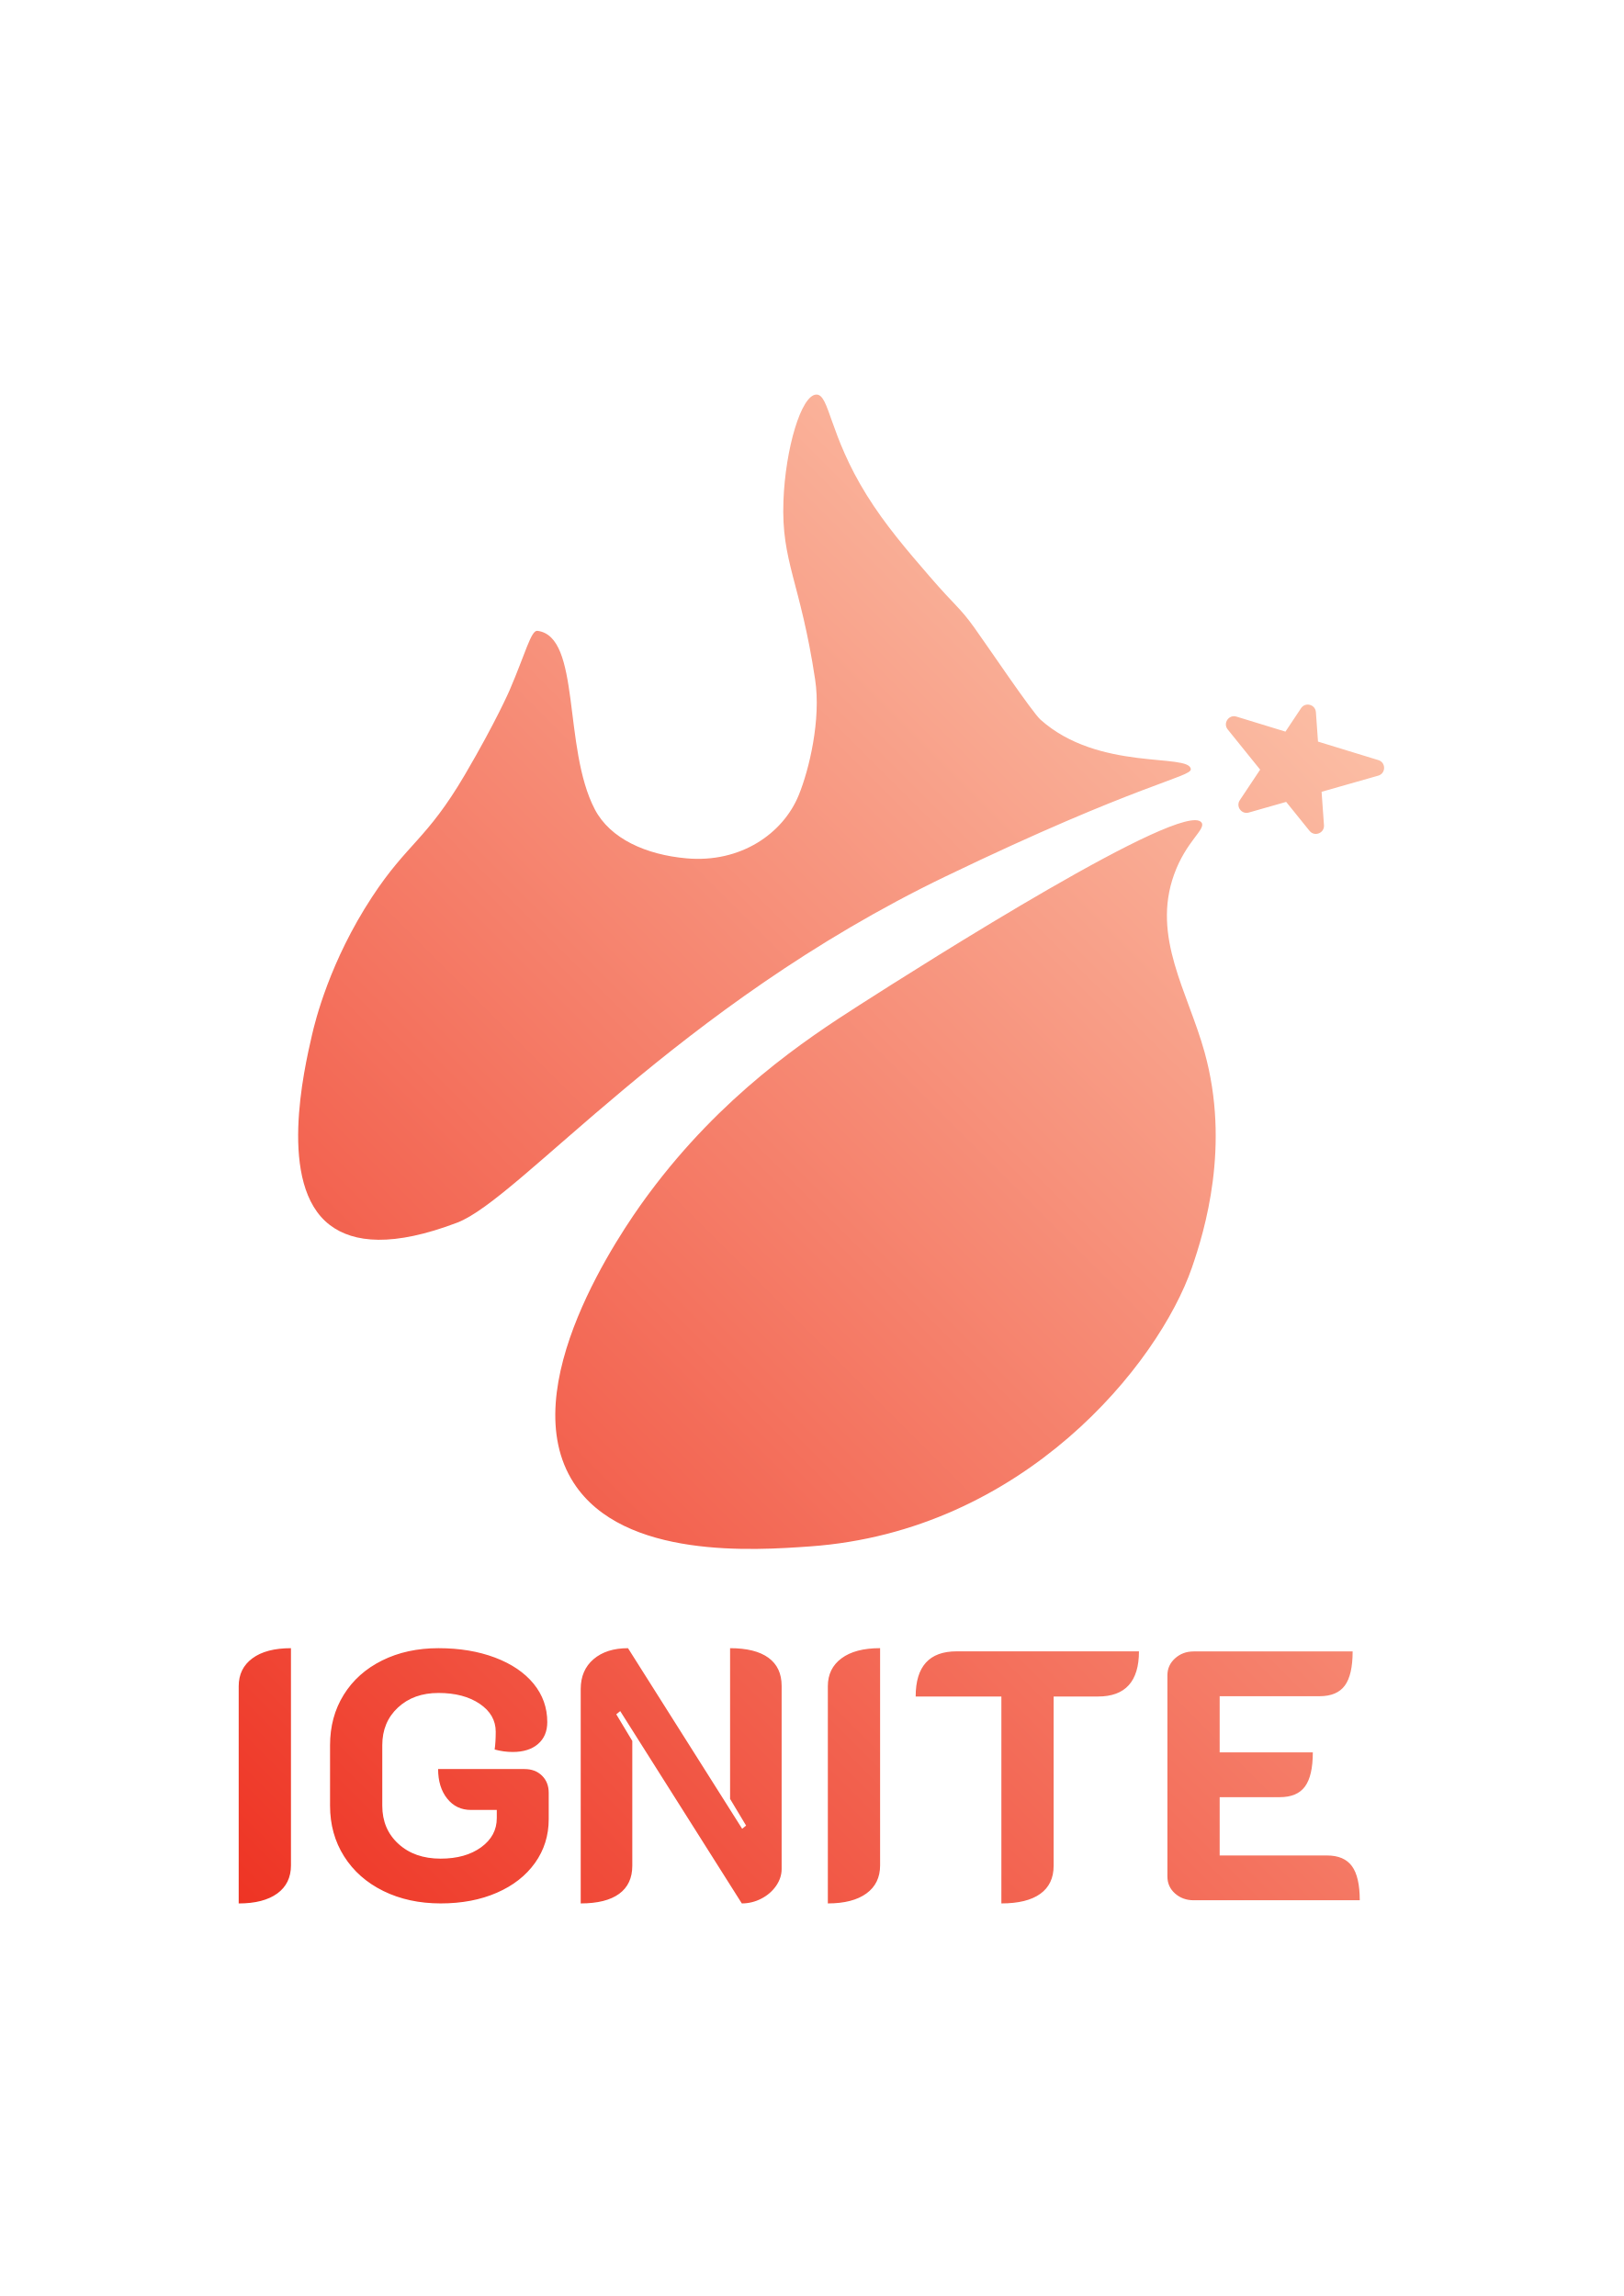
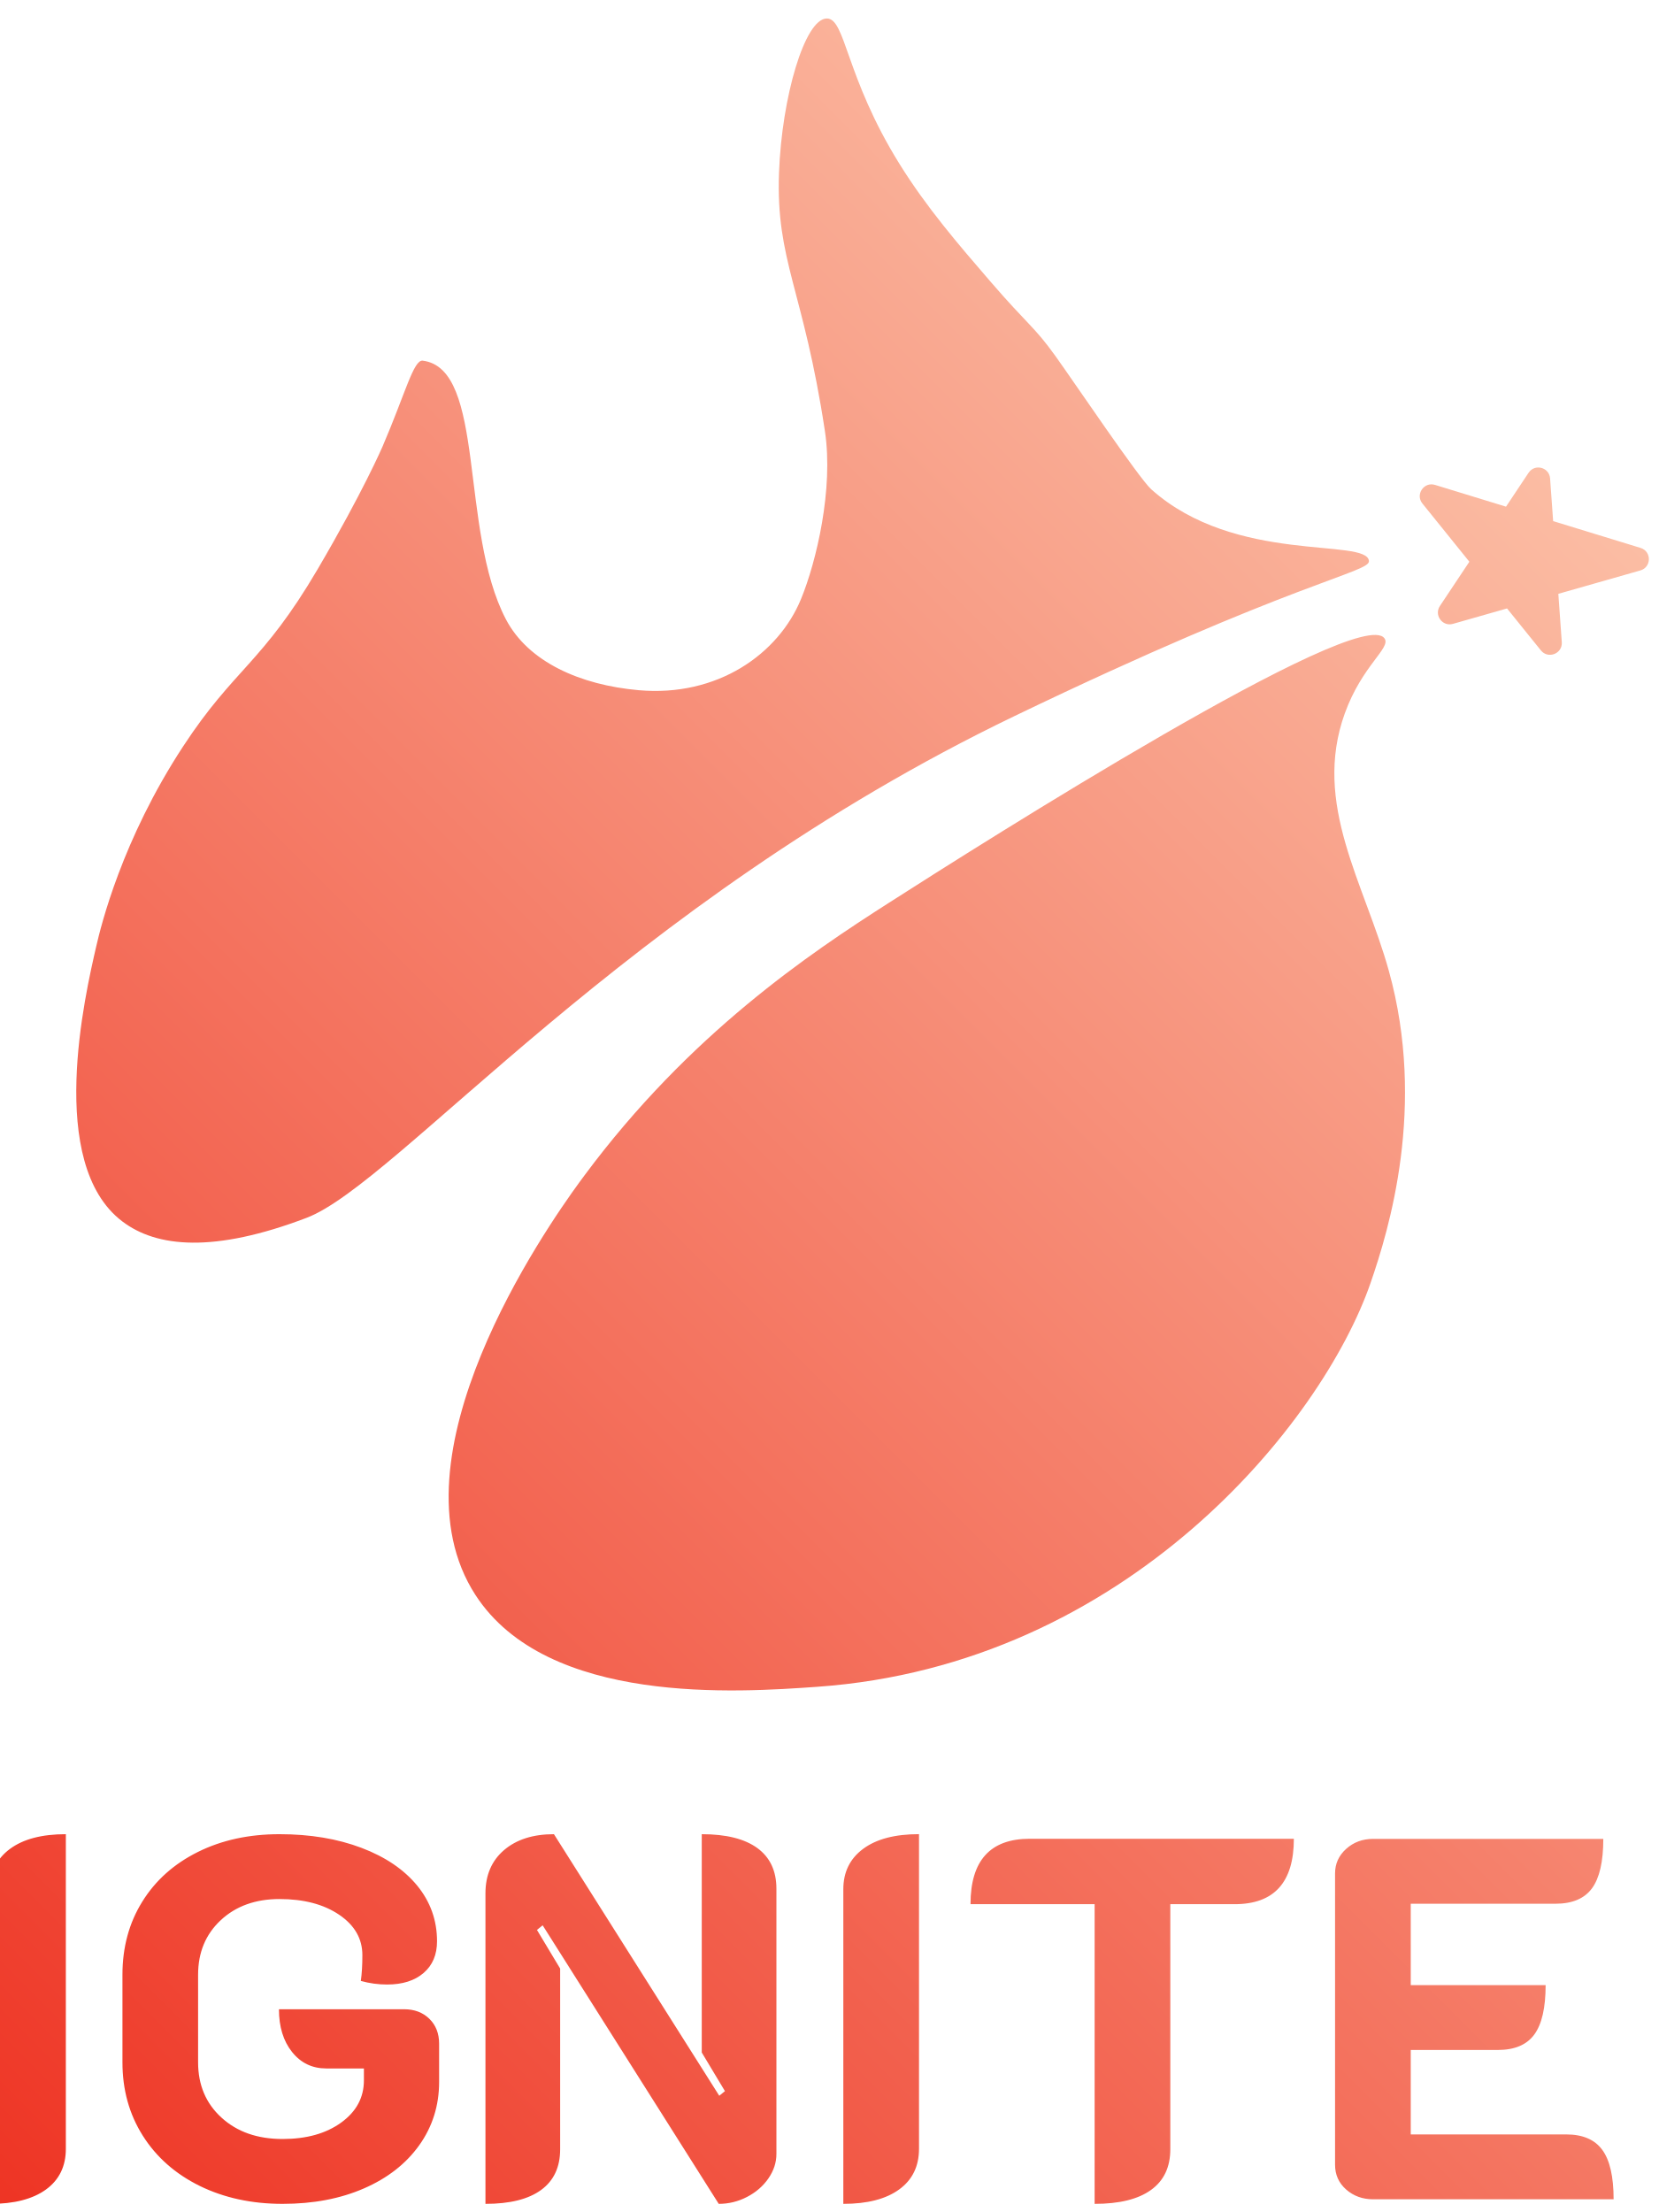
- <svg xmlns="http://www.w3.org/2000/svg" version="1.1" id="Layer_1" x="0px" y="0px" viewBox="0 0 595.28 841.89" style="enable-background:new 0 0 595.28 841.89;" xml:space="preserve">
+ <svg xmlns="http://www.w3.org/2000/svg" version="1.1" id="Layer_1" x="0px" y="0px" viewBox="90 140 420 560" style="enable-background:new 0 0 595.28 841.89;" xml:space="preserve">
  <style type="text/css">
	.st0{fill:url(#SVGID_1_);}
</style>
  <g>
    <linearGradient id="SVGID_1_" gradientUnits="userSpaceOnUse" x1="100.54" y1="710.979" x2="519.33" y2="292.189">
      <stop offset="0" style="stop-color:#EE3424" />
      <stop offset="1" style="stop-color:#FBBDA4" />
    </linearGradient>
    <path class="st0" d="M87.51,618.3c0-4.35,1.67-7.76,5.02-10.23c3.35-2.48,8.06-3.72,14.14-3.72V684c0,4.43-1.68,7.87-5.02,10.3   c-3.35,2.43-8.06,3.65-14.14,3.65V618.3z M161.55,697.94c7.73,0,14.6-1.3,20.59-3.91c6-2.61,10.66-6.26,14.01-10.95   c3.34-4.69,5.02-10.04,5.02-16.03v-9.65c0-2.61-0.83-4.71-2.48-6.32c-1.65-1.61-3.78-2.41-6.39-2.41h-31.68   c0,4.43,1.1,8.04,3.32,10.82c2.21,2.78,5.1,4.17,8.67,4.17h9.52v3c0,4.35-1.91,7.91-5.74,10.69c-3.83,2.78-8.78,4.17-14.86,4.17   c-6.35,0-11.5-1.8-15.45-5.41c-3.96-3.6-5.93-8.28-5.93-14.01v-22.16c0-5.65,1.91-10.25,5.74-13.82c3.82-3.56,8.78-5.35,14.86-5.35   c6.17,0,11.21,1.33,15.12,3.98c3.91,2.65,5.87,6.06,5.87,10.23c0,2.52-0.13,4.7-0.39,6.52c2.17,0.61,4.39,0.91,6.65,0.91   c3.91,0,6.99-0.98,9.25-2.93s3.39-4.63,3.39-8.02c0-5.3-1.67-9.99-5.01-14.08c-3.35-4.08-8.06-7.28-14.14-9.58   c-6.09-2.3-12.99-3.45-20.73-3.45c-7.74,0-14.62,1.5-20.66,4.5c-6.04,3-10.74,7.19-14.08,12.58c-3.35,5.39-5.02,11.56-5.02,18.51   v22.16c0,6.96,1.72,13.15,5.15,18.58c3.43,5.43,8.23,9.67,14.4,12.71C146.73,696.42,153.73,697.94,161.55,697.94z M212.91,697.94   c6.17,0,10.86-1.17,14.08-3.52c3.21-2.34,4.82-5.78,4.82-10.3v-45.75l-5.87-9.78l1.44-1.17l44.58,70.52c2.52,0,4.91-0.59,7.17-1.76   c2.26-1.17,4.06-2.74,5.41-4.69c1.35-1.96,2.02-4.02,2.02-6.19v-67.13c0-4.52-1.61-7.95-4.82-10.3c-3.22-2.35-7.91-3.52-14.08-3.52   v55.27l5.87,9.78l-1.44,1.17l-41.85-66.22c-5.3,0-9.51,1.35-12.65,4.04c-3.13,2.69-4.69,6.34-4.69,10.95V697.94z M303.5,697.94   c6.08,0,10.8-1.22,14.14-3.65c3.35-2.43,5.02-5.87,5.02-10.3v-79.65c-6.09,0-10.8,1.24-14.14,3.72c-3.35,2.48-5.02,5.89-5.02,10.23   V697.94z M367.12,697.94c6.26,0,11.01-1.17,14.27-3.52c3.26-2.34,4.89-5.78,4.89-10.3v-62.05h16.29c9.99,0,14.99-5.52,14.99-16.56   h-66.87c-9.99,0-14.99,5.52-14.99,16.56h31.42V697.94z M427.99,688.04c0,2.52,0.93,4.61,2.8,6.26c1.87,1.65,4.15,2.48,6.84,2.48   h60.88c0-5.74-0.96-9.91-2.87-12.51c-1.91-2.61-4.95-3.91-9.13-3.91h-39.36v-21.38h22.03c4.26,0,7.34-1.3,9.25-3.91   c1.91-2.61,2.87-6.78,2.87-12.51h-34.15v-20.6h36.63c4.26,0,7.34-1.3,9.26-3.91c1.91-2.61,2.86-6.78,2.86-12.51h-58.27   c-2.69,0-4.97,0.85-6.84,2.54c-1.87,1.69-2.8,3.76-2.8,6.19V688.04z M453.3,262.76l52.03,15.95c2.84,0.87,2.8,4.9-0.06,5.71   l-47.44,13.52c-2.66,0.76-4.83-2.21-3.3-4.52l22.45-33.73c1.57-2.37,5.25-1.4,5.45,1.44l2.96,41.45c0.21,2.91-3.46,4.35-5.29,2.08   l-30-37.19C448.26,265.19,450.49,261.9,453.3,262.76z M299.28,144.68c-5.55,0.13-11.35,19.87-12.06,39.01   c-0.83,22.39,6.19,29.53,11.62,65.46c2.22,14.64-2.18,33.09-6.04,42.48c-5.72,13.95-21.18,24.89-41.15,23.1   c-14.69-1.31-27.91-7.1-33.59-17.98c-11.81-22.62-4.97-63.45-21.04-65.44c-2.33-0.29-4.38,8.26-10.18,21.75   c0,0-4.94,11.47-16.41,31.02c-14.08,23.98-21.1,25.07-34.07,44.88c-15.49,23.63-20.81,45.46-21.99,50.6   c-2.82,12.26-12.75,54.94,6.57,69.64c8.73,6.65,23.24,8.03,46.66-0.88c23.1-8.78,80.27-79.4,179.22-127.03   c70.88-34.13,89.99-36.35,89.75-39.26c-0.5-5.97-33.77,0.96-55.12-18.16c-3.11-2.79-19.81-27.56-24.24-33.72   c-5.54-7.7-6.74-7.59-16.57-18.99c-7.99-9.26-16.1-18.68-22.89-29.61C303.94,159.36,304.1,144.57,299.28,144.68z M440.51,301.62   c1.71,2.43-5.66,6.79-10.06,19c-8.28,22.97,5.01,42.99,11.17,65.21c9.51,34.3,0.04,65.43-4.65,78.99   c-12.23,35.34-61.66,96.69-140.1,102.22c-19.99,1.41-68.29,4.82-86.49-23.23c-22.6-34.81,17.65-92.63,26.34-104.55   c0.46-0.62,0.77-1.05,1.18-1.6c26.73-36.02,57.11-56.29,77.15-69.11C338.6,353.47,434.29,292.77,440.51,301.62z" />
  </g>
</svg>
